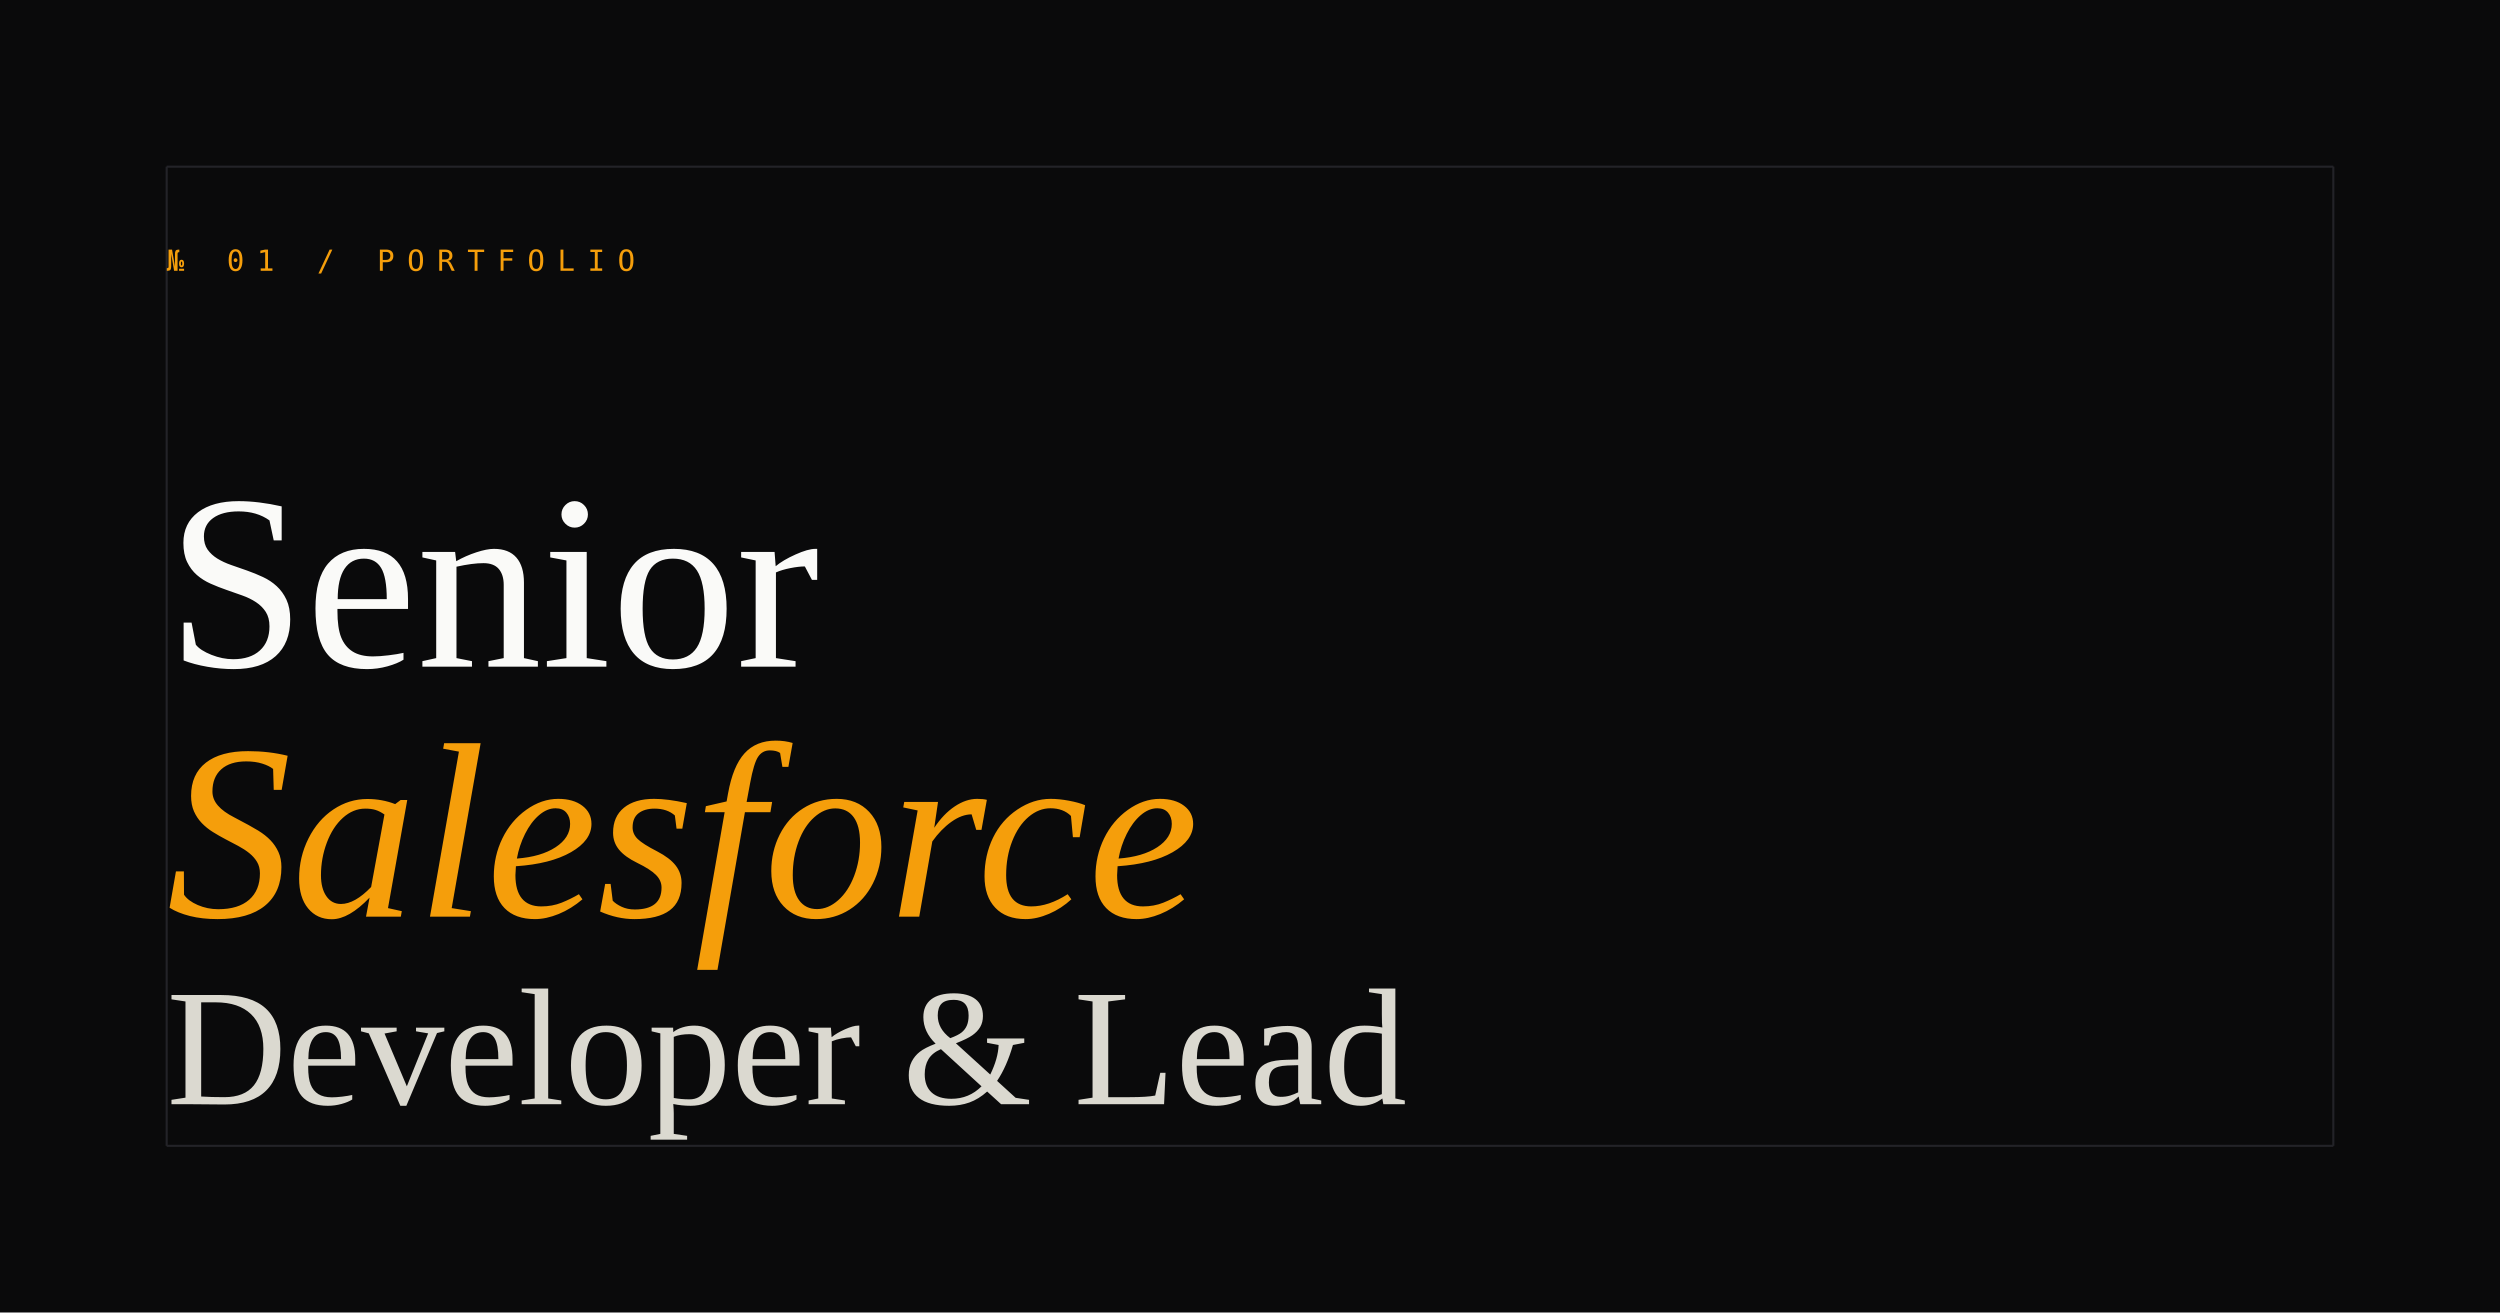
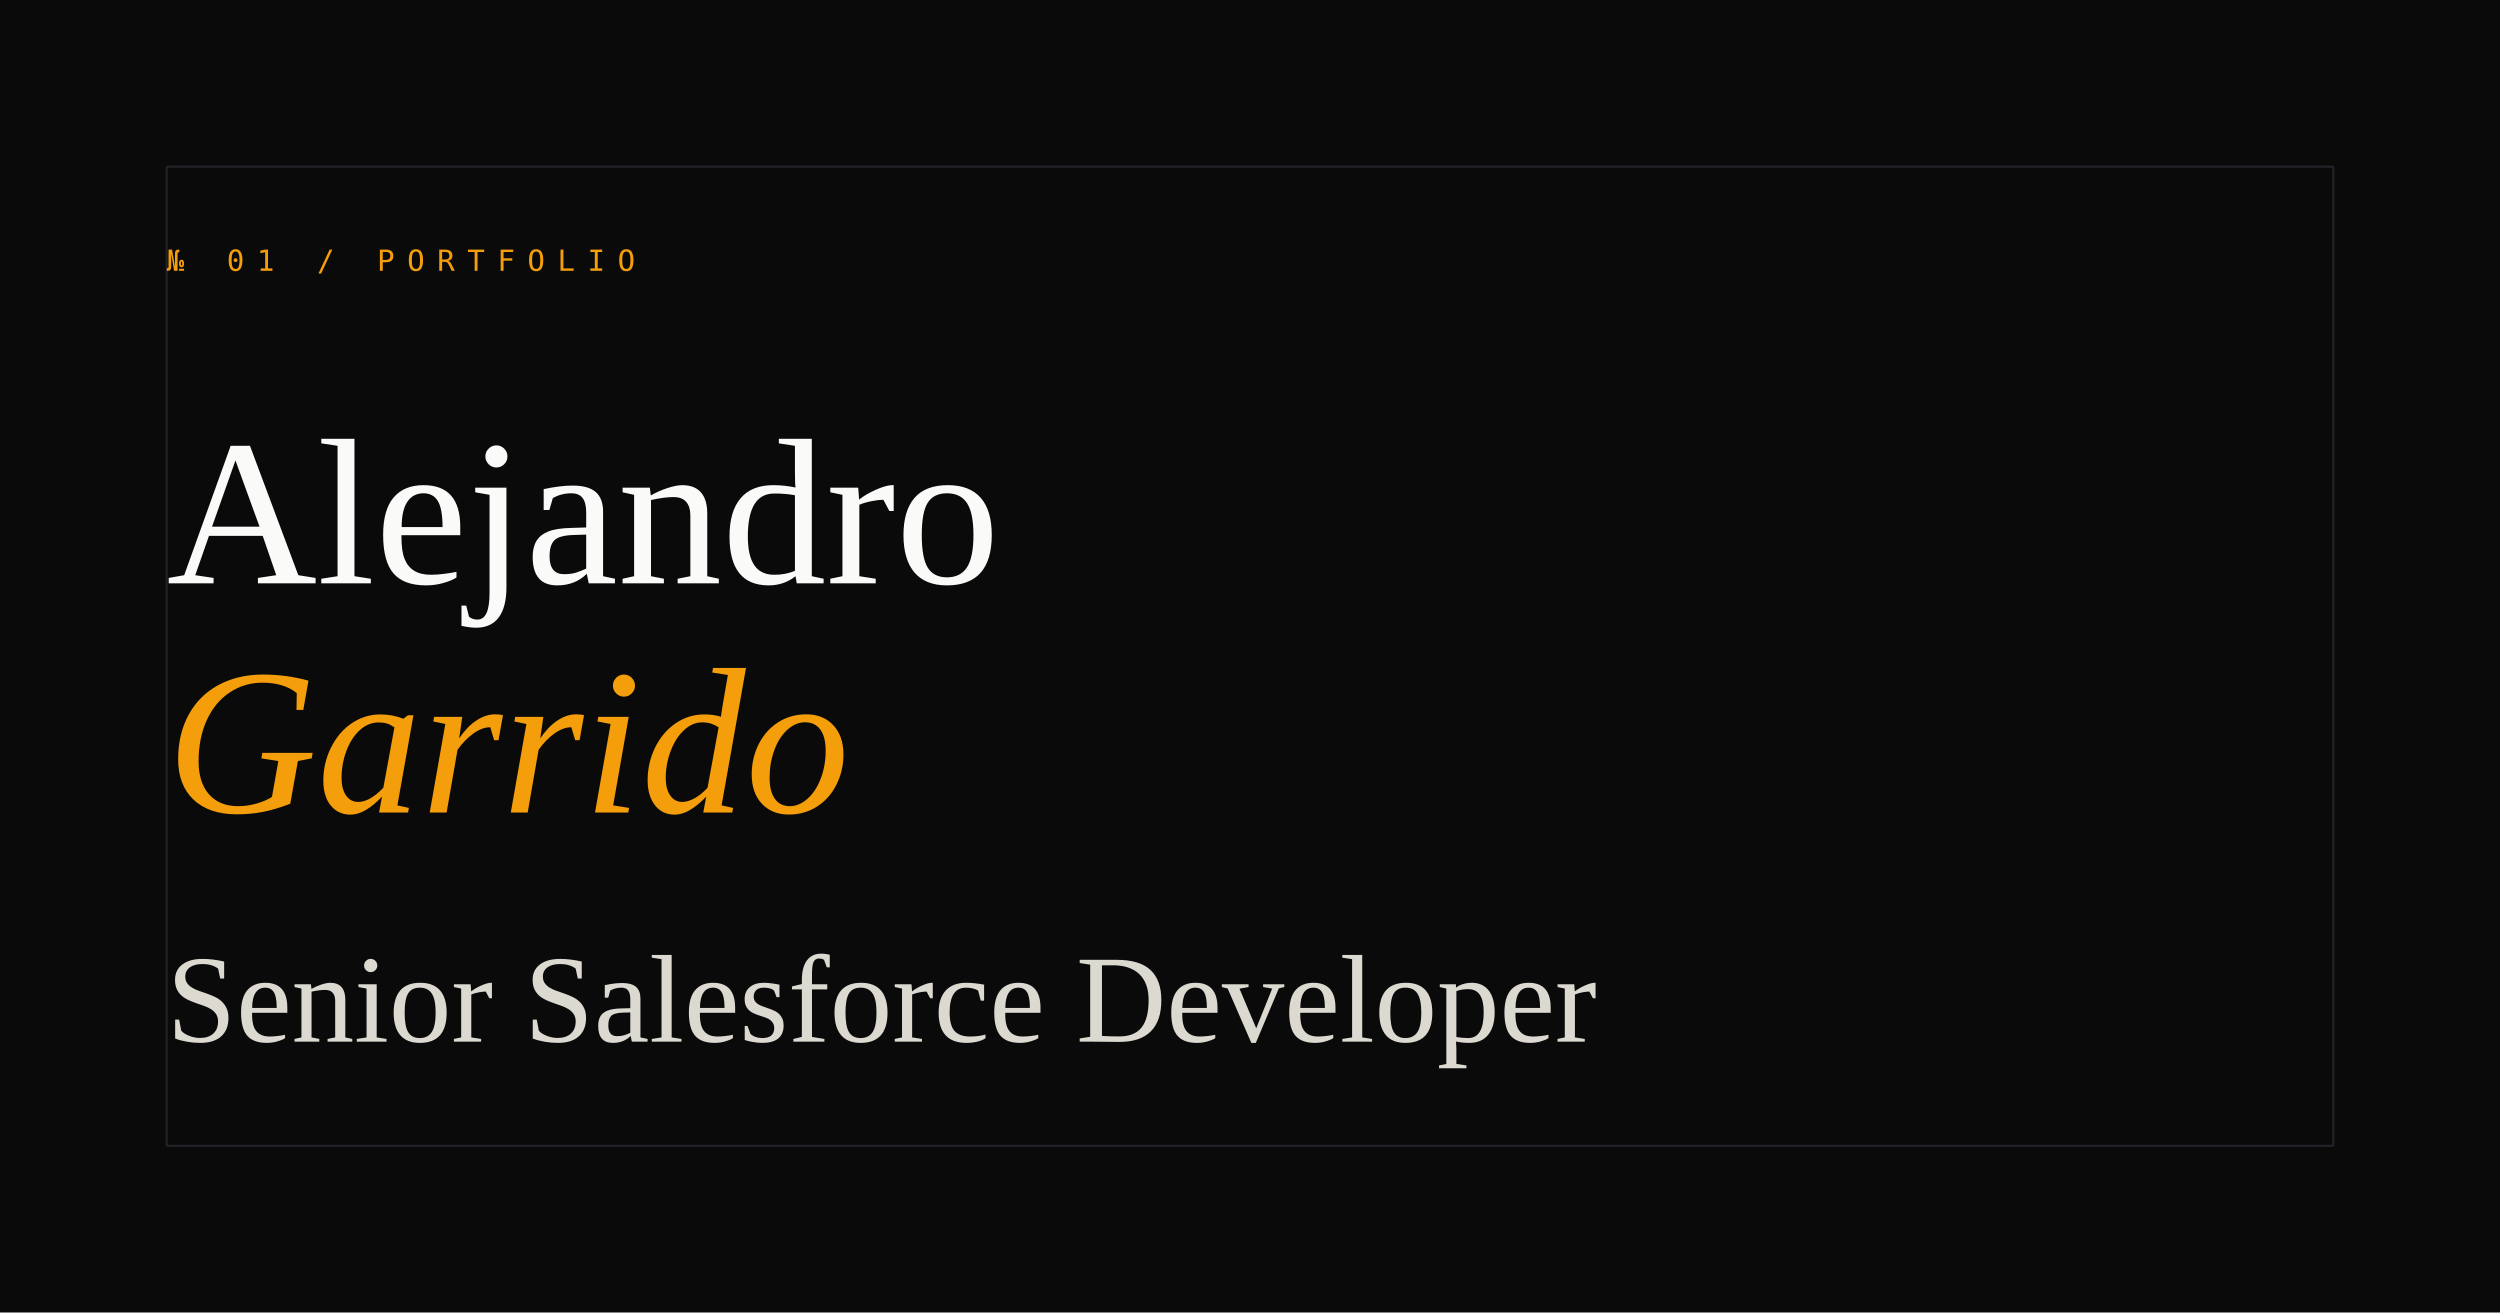
<svg xmlns="http://www.w3.org/2000/svg" viewBox="0 0 1200 630">
-   <defs>
-     <pattern id="grain" x="0" y="0" width="1200" height="630" patternUnits="userSpaceOnUse">
-       <rect width="1200" height="630" fill="#0a0a0b" />
-     </pattern>
-   </defs>
  <rect width="1200" height="630" fill="#0a0a0b" />
  <line x1="80" y1="80" x2="80" y2="550" stroke="#232328" stroke-width="1" />
  <line x1="1120" y1="80" x2="1120" y2="550" stroke="#232328" stroke-width="1" />
  <line x1="80" y1="80" x2="1120" y2="80" stroke="#232328" stroke-width="1" />
  <line x1="80" y1="550" x2="1120" y2="550" stroke="#232328" stroke-width="1" />
  <text x="80" y="130" font-family="JetBrains Mono, monospace" font-size="14" letter-spacing="6" fill="#f59e0b">№ 01 / PORTFOLIO</text>
-   <text x="80" y="320" font-family="Georgia, 'Times New Roman', serif" font-size="120" font-weight="300" fill="#fafaf8">Senior</text>
-   <text x="80" y="440" font-family="Georgia, 'Times New Roman', serif" font-size="120" font-weight="400" font-style="italic" fill="#f59e0b">Salesforce</text>
-   <text x="80" y="530" font-family="Georgia, 'Times New Roman', serif" font-size="80" font-weight="300" fill="#dbd9d0">Developer &amp; Lead</text>
+   <text x="80" y="280" font-family="Georgia, 'Times New Roman', serif" font-size="100" font-weight="300" fill="#fafaf8">Alejandro</text>
+   <text x="80" y="390" font-family="Georgia, 'Times New Roman', serif" font-size="100" font-weight="400" font-style="italic" fill="#f59e0b">Garrido</text>
+   <text x="80" y="500" font-family="Georgia, 'Times New Roman', serif" font-size="60" font-weight="300" fill="#dbd9d0">Senior Salesforce Developer</text>
</svg>
